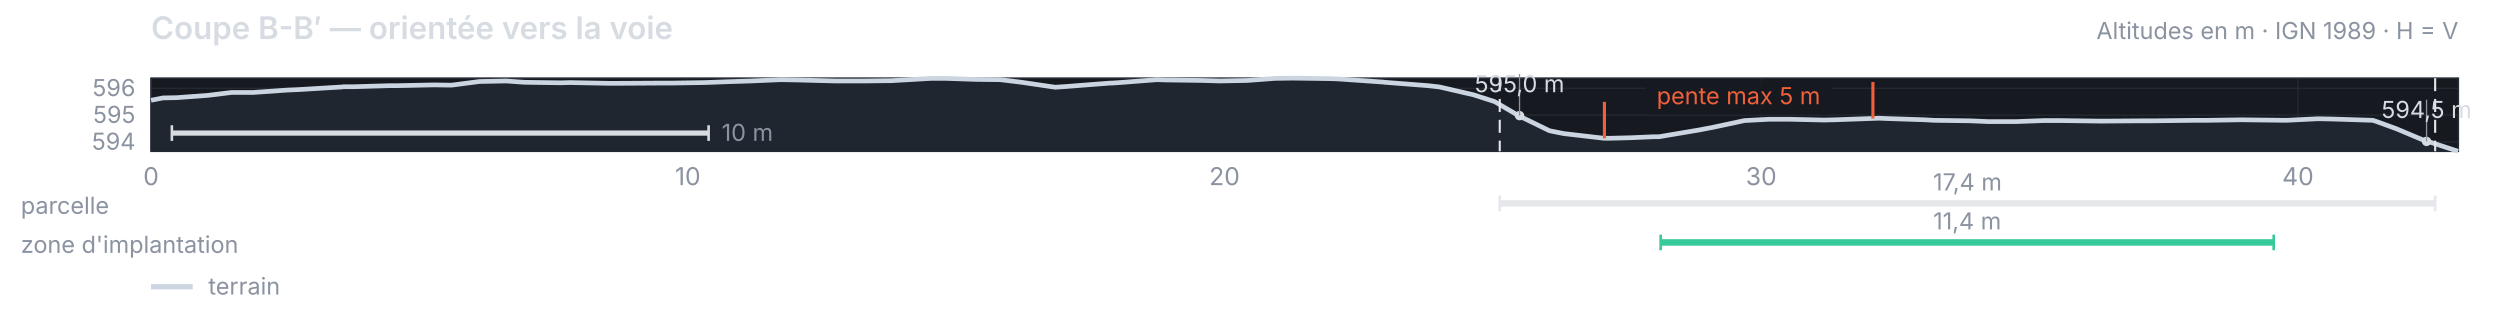
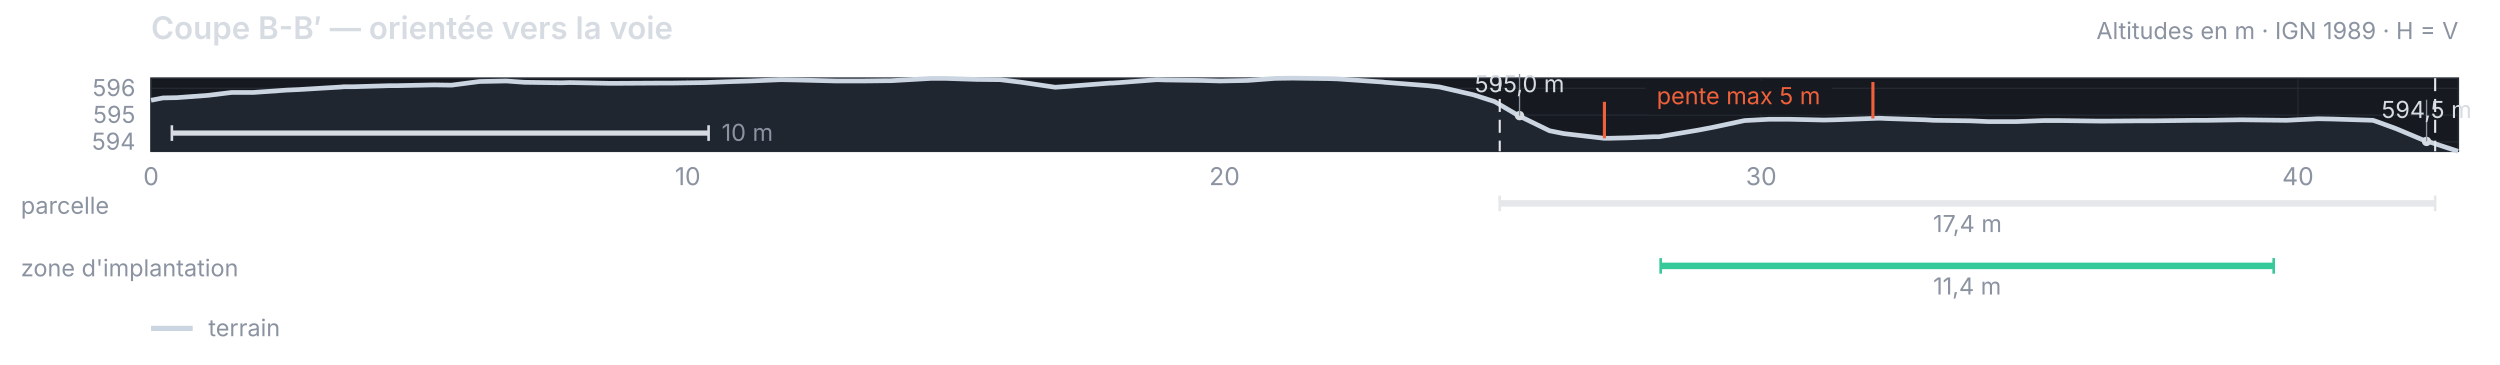
- <svg xmlns="http://www.w3.org/2000/svg" viewBox="0 0 960 126" width="960" height="126" role="img" aria-label="Coupe B-B′ — orientée vers la voie" font-family="Inter, Helvetica, Arial, sans-serif" data-plot-x0="58.0" data-plot-x1="944.0" style="background:#0f1115">
+ <svg xmlns="http://www.w3.org/2000/svg" viewBox="0 0 960 140" width="960" height="140" role="img" aria-label="Coupe B-B′ — orientée vers la voie" font-family="Inter, Helvetica, Arial, sans-serif" data-plot-x0="58.0" data-plot-x1="944.0" style="background:#0f1115">
  <text x="58" y="15" font-size="12" font-weight="600" fill="#d7dce3">Coupe B-B′ — orientée vers la voie</text>
  <text x="944" y="15" text-anchor="end" font-size="9" fill="#8b93a1">Altitudes en m · IGN 1989 · H = V</text>
  <rect x="58.0" y="30" width="886.0" height="28.1" fill="#161a20" stroke="#262c35" stroke-width="0.6" />
  <line x1="58.0" y1="30" x2="58.0" y2="58.1" stroke="#262c35" stroke-width="0.4" />
  <text x="58.0" y="71.1" text-anchor="middle" font-size="9.5" fill="#8b93a1">0</text>
  <line x1="264.1" y1="30" x2="264.1" y2="58.1" stroke="#262c35" stroke-width="0.4" />
  <text x="264.1" y="71.1" text-anchor="middle" font-size="9.5" fill="#8b93a1">10</text>
  <line x1="470.2" y1="30" x2="470.2" y2="58.1" stroke="#262c35" stroke-width="0.4" />
  <text x="470.2" y="71.1" text-anchor="middle" font-size="9.5" fill="#8b93a1">20</text>
  <line x1="676.3" y1="30" x2="676.3" y2="58.1" stroke="#262c35" stroke-width="0.4" />
  <text x="676.3" y="71.1" text-anchor="middle" font-size="9.5" fill="#8b93a1">30</text>
  <line x1="882.4" y1="30" x2="882.4" y2="58.1" stroke="#262c35" stroke-width="0.4" />
  <text x="882.4" y="71.1" text-anchor="middle" font-size="9.5" fill="#8b93a1">40</text>
  <line x1="58.0" y1="54.5" x2="944.0" y2="54.5" stroke="#262c35" stroke-width="0.4" />
  <text x="52.0" y="57.5" text-anchor="end" font-size="9" fill="#8b93a1">594</text>
  <line x1="58.0" y1="44.2" x2="944.0" y2="44.2" stroke="#262c35" stroke-width="0.4" />
  <text x="52.0" y="47.2" text-anchor="end" font-size="9" fill="#8b93a1">595</text>
  <line x1="58.0" y1="33.9" x2="944.0" y2="33.9" stroke="#262c35" stroke-width="0.4" />
  <text x="52.0" y="36.9" text-anchor="end" font-size="9" fill="#8b93a1">596</text>
  <polygon points="58.0,38.5 62.6,37.6 67.9,37.5 80.0,36.6 89.0,35.5 97.3,35.5 110.1,34.6 114.7,34.4 131.2,33.4 132.0,33.3 135.9,33.3 149.4,32.9 152.3,32.9 166.7,32.6 173.4,32.7 184.1,31.3 194.4,31.1 201.4,31.6 215.5,31.8 218.8,31.7 233.9,32.0 236.1,32.0 236.6,32.0 253.5,31.9 257.7,31.9 270.8,31.7 278.7,31.4 288.2,31.1 299.8,30.6 305.5,30.7 320.9,31.1 322.9,31.1 331.9,31.1 340.2,31.0 342.0,31.0 357.6,30.1 363.1,30.1 374.9,30.5 384.1,30.6 392.3,31.6 405.2,33.5 409.6,33.2 426.3,31.9 427.0,31.9 430.0,31.7 444.3,30.6 447.4,30.7 461.7,30.9 468.5,31.1 479.0,30.9 489.6,30.1 496.4,30.0 510.6,30.2 513.7,30.3 528.0,31.3 531.0,31.5 531.7,31.6 548.4,32.9 552.8,33.4 565.8,36.4 573.9,39.0 583.1,44.4 595.0,50.2 600.5,51.3 616.0,53.1 617.8,53.1 626.0,52.9 635.1,52.5 637.1,52.5 652.5,49.9 658.2,48.8 669.9,46.3 679.3,45.8 687.2,45.8 700.4,46.1 704.6,46.0 721.4,45.4 721.9,45.4 724.0,45.5 739.2,46.0 742.5,46.2 756.6,46.4 763.6,46.7 774.0,46.7 784.7,46.3 791.3,46.3 805.8,46.5 808.7,46.5 822.1,46.4 826.0,46.4 826.9,46.4 843.3,46.2 847.9,46.2 860.7,46.0 869.0,46.1 878.0,46.2 890.1,45.6 895.4,45.7 911.2,46.2 912.7,46.7 920.1,49.4 930.1,53.6 932.3,54.3 943.9,58.1 943.9,58.1 58.0,58.1" fill="#1f2630" stroke="none" />
  <polyline points="58.0,38.5 62.6,37.6 67.9,37.5 80.0,36.6 89.0,35.5 97.3,35.5 110.1,34.6 114.7,34.4 131.2,33.4 132.0,33.3 135.9,33.3 149.4,32.9 152.3,32.9 166.7,32.6 173.4,32.7 184.1,31.3 194.4,31.1 201.4,31.6 215.5,31.8 218.8,31.7 233.9,32.0 236.1,32.0 236.6,32.0 253.5,31.9 257.7,31.9 270.8,31.7 278.7,31.4 288.2,31.1 299.8,30.6 305.5,30.7 320.9,31.1 322.9,31.1 331.9,31.1 340.2,31.0 342.0,31.0 357.6,30.1 363.1,30.1 374.9,30.5 384.1,30.6 392.3,31.6 405.2,33.5 409.6,33.2 426.3,31.9 427.0,31.9 430.0,31.7 444.3,30.6 447.4,30.7 461.7,30.9 468.5,31.1 479.0,30.9 489.6,30.1 496.4,30.0 510.6,30.2 513.7,30.3 528.0,31.3 531.0,31.5 531.7,31.6 548.4,32.9 552.8,33.4 565.8,36.4 573.9,39.0 583.1,44.4 595.0,50.2 600.5,51.3 616.0,53.1 617.8,53.1 626.0,52.9 635.1,52.5 637.1,52.5 652.5,49.9 658.2,48.8 669.9,46.3 679.3,45.8 687.2,45.8 700.4,46.1 704.6,46.0 721.4,45.4 721.9,45.4 724.0,45.5 739.2,46.0 742.5,46.2 756.6,46.4 763.6,46.7 774.0,46.7 784.7,46.3 791.3,46.3 805.8,46.5 808.7,46.5 822.1,46.4 826.0,46.4 826.9,46.4 843.3,46.2 847.9,46.2 860.7,46.0 869.0,46.1 878.0,46.2 890.1,45.6 895.4,45.7 911.2,46.2 912.7,46.7 920.1,49.4 930.1,53.6 932.3,54.3 943.9,58.1" fill="none" stroke="#cbd5e1" stroke-width="1.8" />
  <line x1="575.9" y1="30" x2="575.9" y2="58.1" stroke="#e5e7eb" stroke-width="0.8" stroke-dasharray="5 3" />
  <line x1="935.1" y1="30" x2="935.1" y2="58.1" stroke="#e5e7eb" stroke-width="0.8" stroke-dasharray="5 3" />
  <line x1="616.1" y1="53.1" x2="616.1" y2="39.1" stroke="#f0603a" stroke-width="1.2" />
  <line x1="719.2" y1="45.5" x2="719.2" y2="31.5" stroke="#f0603a" stroke-width="1.2" />
  <circle cx="583.5" cy="44.4" r="1.8" fill="#d7dce3" />
  <line x1="583.5" y1="44.4" x2="583.5" y2="28.4" stroke="#8b93a1" stroke-width="0.5" />
  <text x="583.5" y="35.4" text-anchor="middle" font-size="9" fill="#d7dce3">595,0 m</text>
  <circle cx="931.8" cy="54.3" r="1.8" fill="#d7dce3" />
  <line x1="931.8" y1="54.3" x2="931.8" y2="38.3" stroke="#8b93a1" stroke-width="0.5" />
  <text x="931.8" y="45.3" text-anchor="middle" font-size="9" fill="#d7dce3">594,5 m</text>
  <line x1="66.0" y1="51.1" x2="272.1" y2="51.1" stroke="#d7dce3" stroke-width="2" />
  <line x1="66.0" y1="48.1" x2="66.0" y2="54.1" stroke="#d7dce3" stroke-width="1" />
  <line x1="272.1" y1="48.1" x2="272.1" y2="54.1" stroke="#d7dce3" stroke-width="1" />
  <text x="277.1" y="54.1" font-size="9" fill="#8b93a1">10 m</text>
  <text x="8" y="82.1" font-size="9" fill="#8b93a1">parcelle</text>
  <line x1="575.9" y1="78.1" x2="935.1" y2="78.1" stroke="#e5e7eb" stroke-width="2.5" data-band="parcelle" data-d0="25.13" data-d1="42.56" />
  <line x1="575.9" y1="75.1" x2="575.9" y2="81.1" stroke="#e5e7eb" stroke-width="1" />
  <line x1="935.1" y1="75.1" x2="935.1" y2="81.1" stroke="#e5e7eb" stroke-width="1" />
-   <text x="755.5" y="73.1" text-anchor="middle" font-size="9" fill="#8b93a1">17,4 m</text>
-   <text x="8" y="97.1" font-size="9" fill="#8b93a1">zone d'implantation</text>
-   <line x1="637.7" y1="93.1" x2="873.1" y2="93.1" stroke="#36c99a" stroke-width="2.5" data-band="zone" data-d0="28.13" data-d1="39.55" />
-   <line x1="637.7" y1="90.1" x2="637.7" y2="96.1" stroke="#36c99a" stroke-width="1" />
-   <line x1="873.1" y1="90.1" x2="873.1" y2="96.1" stroke="#36c99a" stroke-width="1" />
-   <text x="755.4" y="88.1" text-anchor="middle" font-size="9" fill="#8b93a1">11,4 m</text>
-   <line x1="58.0" y1="110.1" x2="74.0" y2="110.1" stroke="#cbd5e1" stroke-width="2" />
-   <text x="80.0" y="113.1" font-size="9" fill="#8b93a1">terrain</text>
+   <text x="755.5" y="89.1" text-anchor="middle" font-size="9" fill="#8b93a1">17,4 m</text>
+   <text x="8" y="106.1" font-size="9" fill="#8b93a1">zone d'implantation</text>
+   <line x1="637.7" y1="102.1" x2="873.1" y2="102.1" stroke="#36c99a" stroke-width="2.5" data-band="zone" data-d0="28.13" data-d1="39.55" />
+   <line x1="637.7" y1="99.1" x2="637.7" y2="105.1" stroke="#36c99a" stroke-width="1" />
+   <line x1="873.1" y1="99.1" x2="873.1" y2="105.1" stroke="#36c99a" stroke-width="1" />
+   <text x="755.4" y="113.1" text-anchor="middle" font-size="9" fill="#8b93a1">11,4 m</text>
+   <line x1="58.0" y1="126.1" x2="74.0" y2="126.1" stroke="#cbd5e1" stroke-width="2" />
+   <text x="80.0" y="129.1" font-size="9" fill="#8b93a1">terrain</text>
  <rect x="631.9" y="31.0" width="71.5" height="13.0" rx="2" fill="#161a20" opacity="0.92" />
  <text x="667.6" y="40.0" text-anchor="middle" font-size="9" fill="#f0603a">pente max 5 m</text>
</svg>
